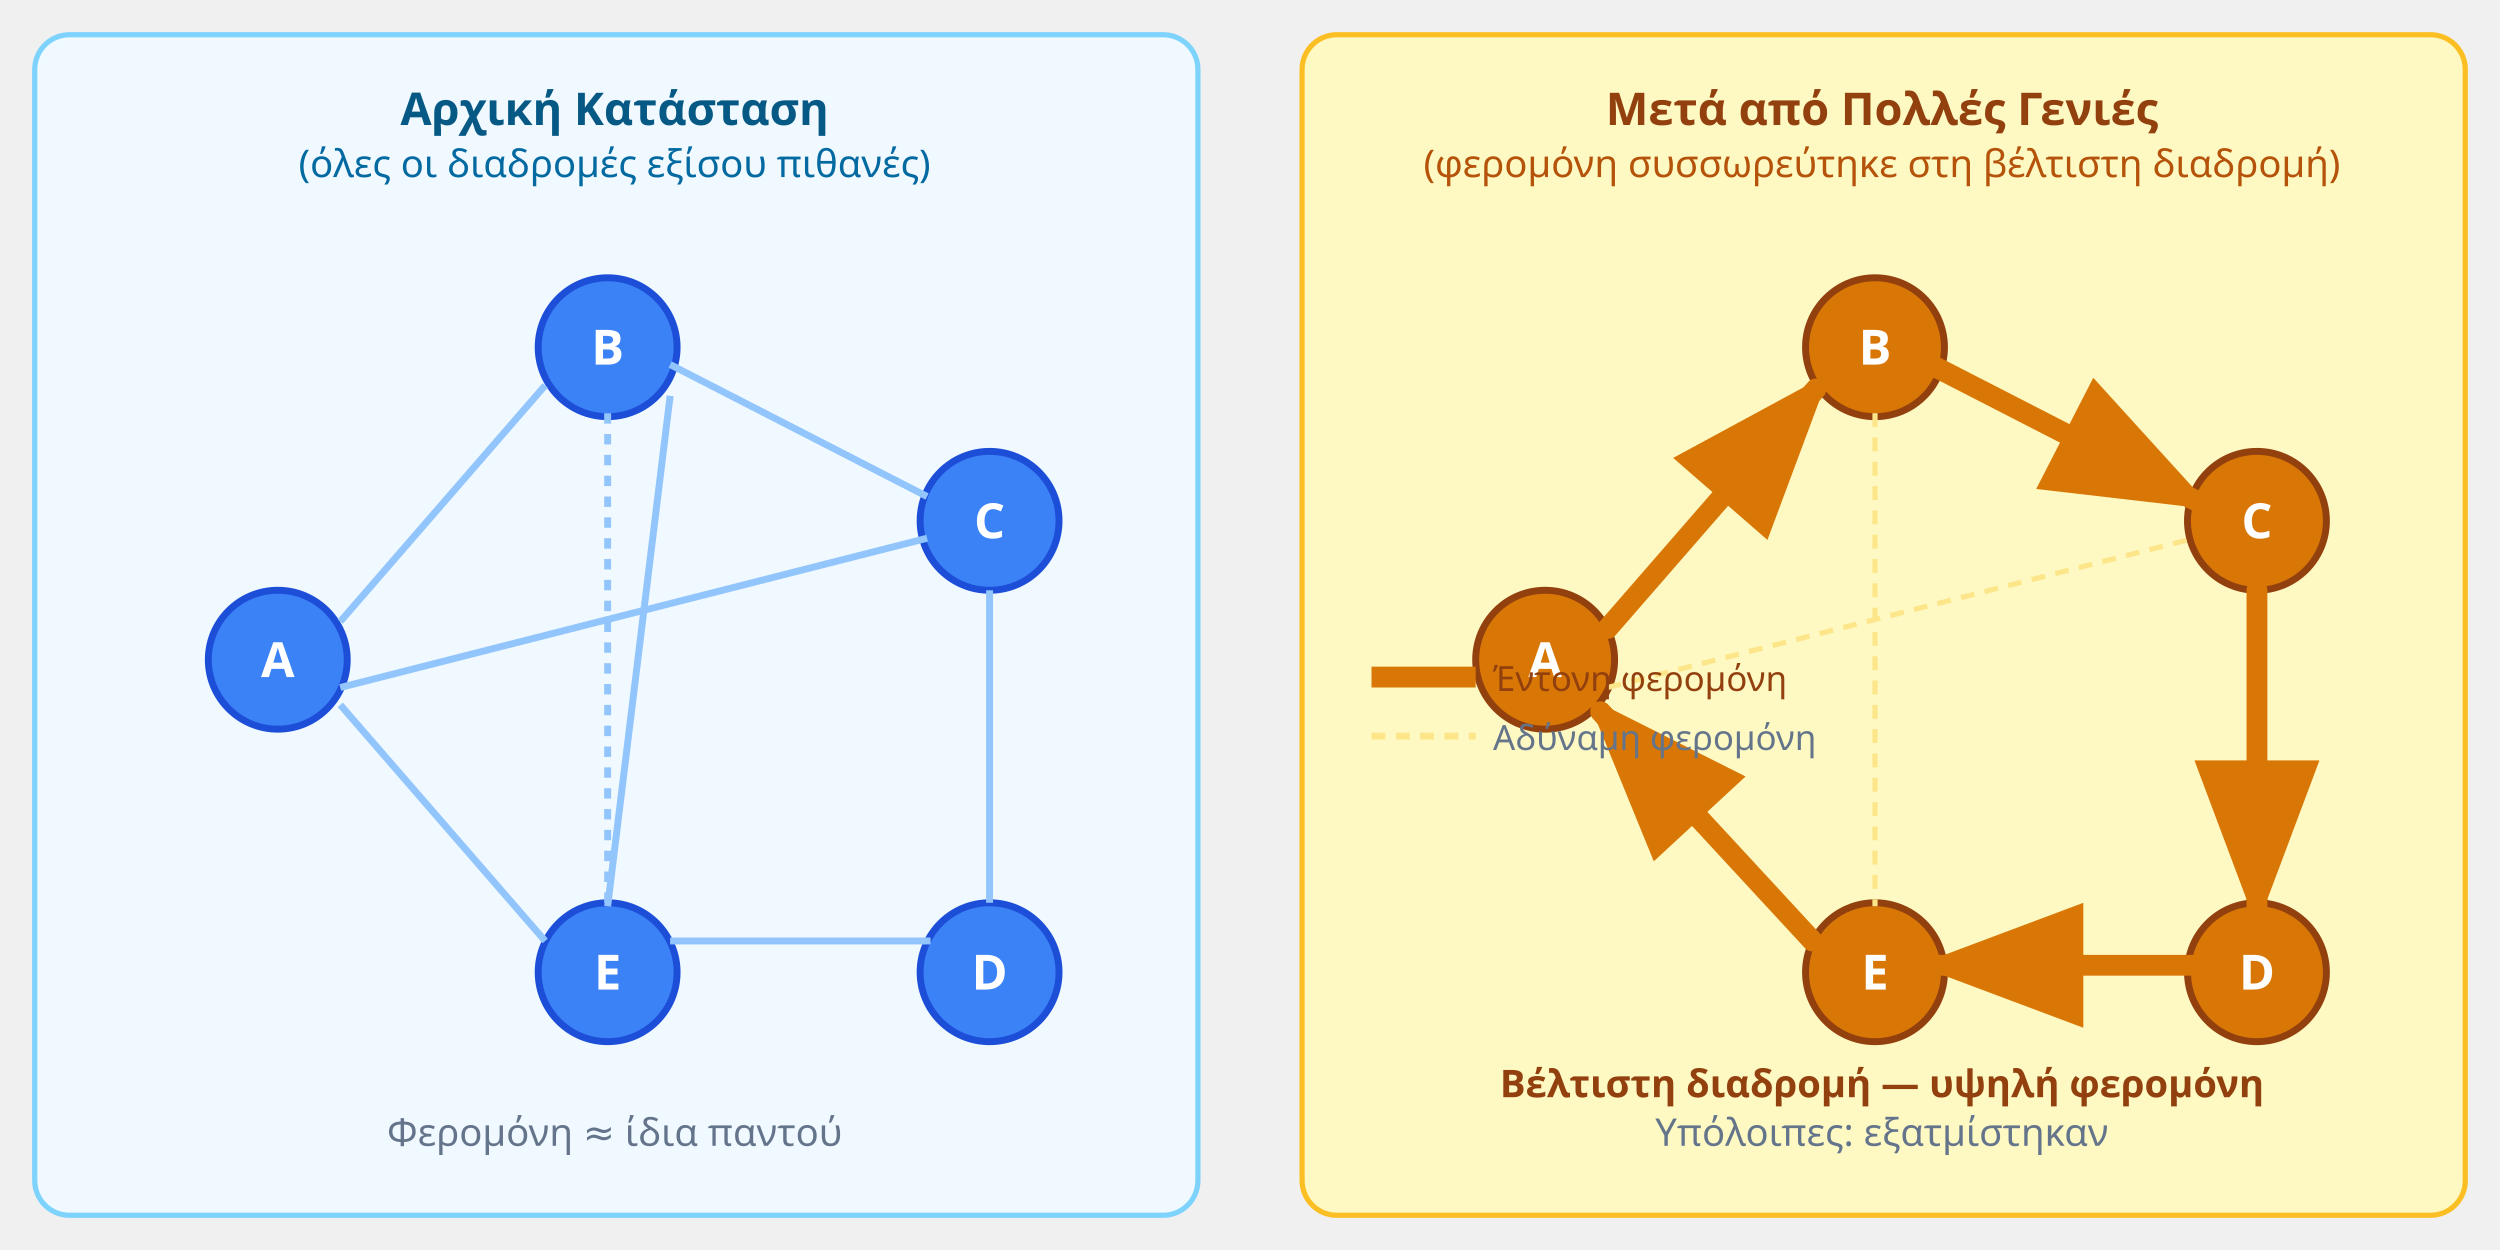
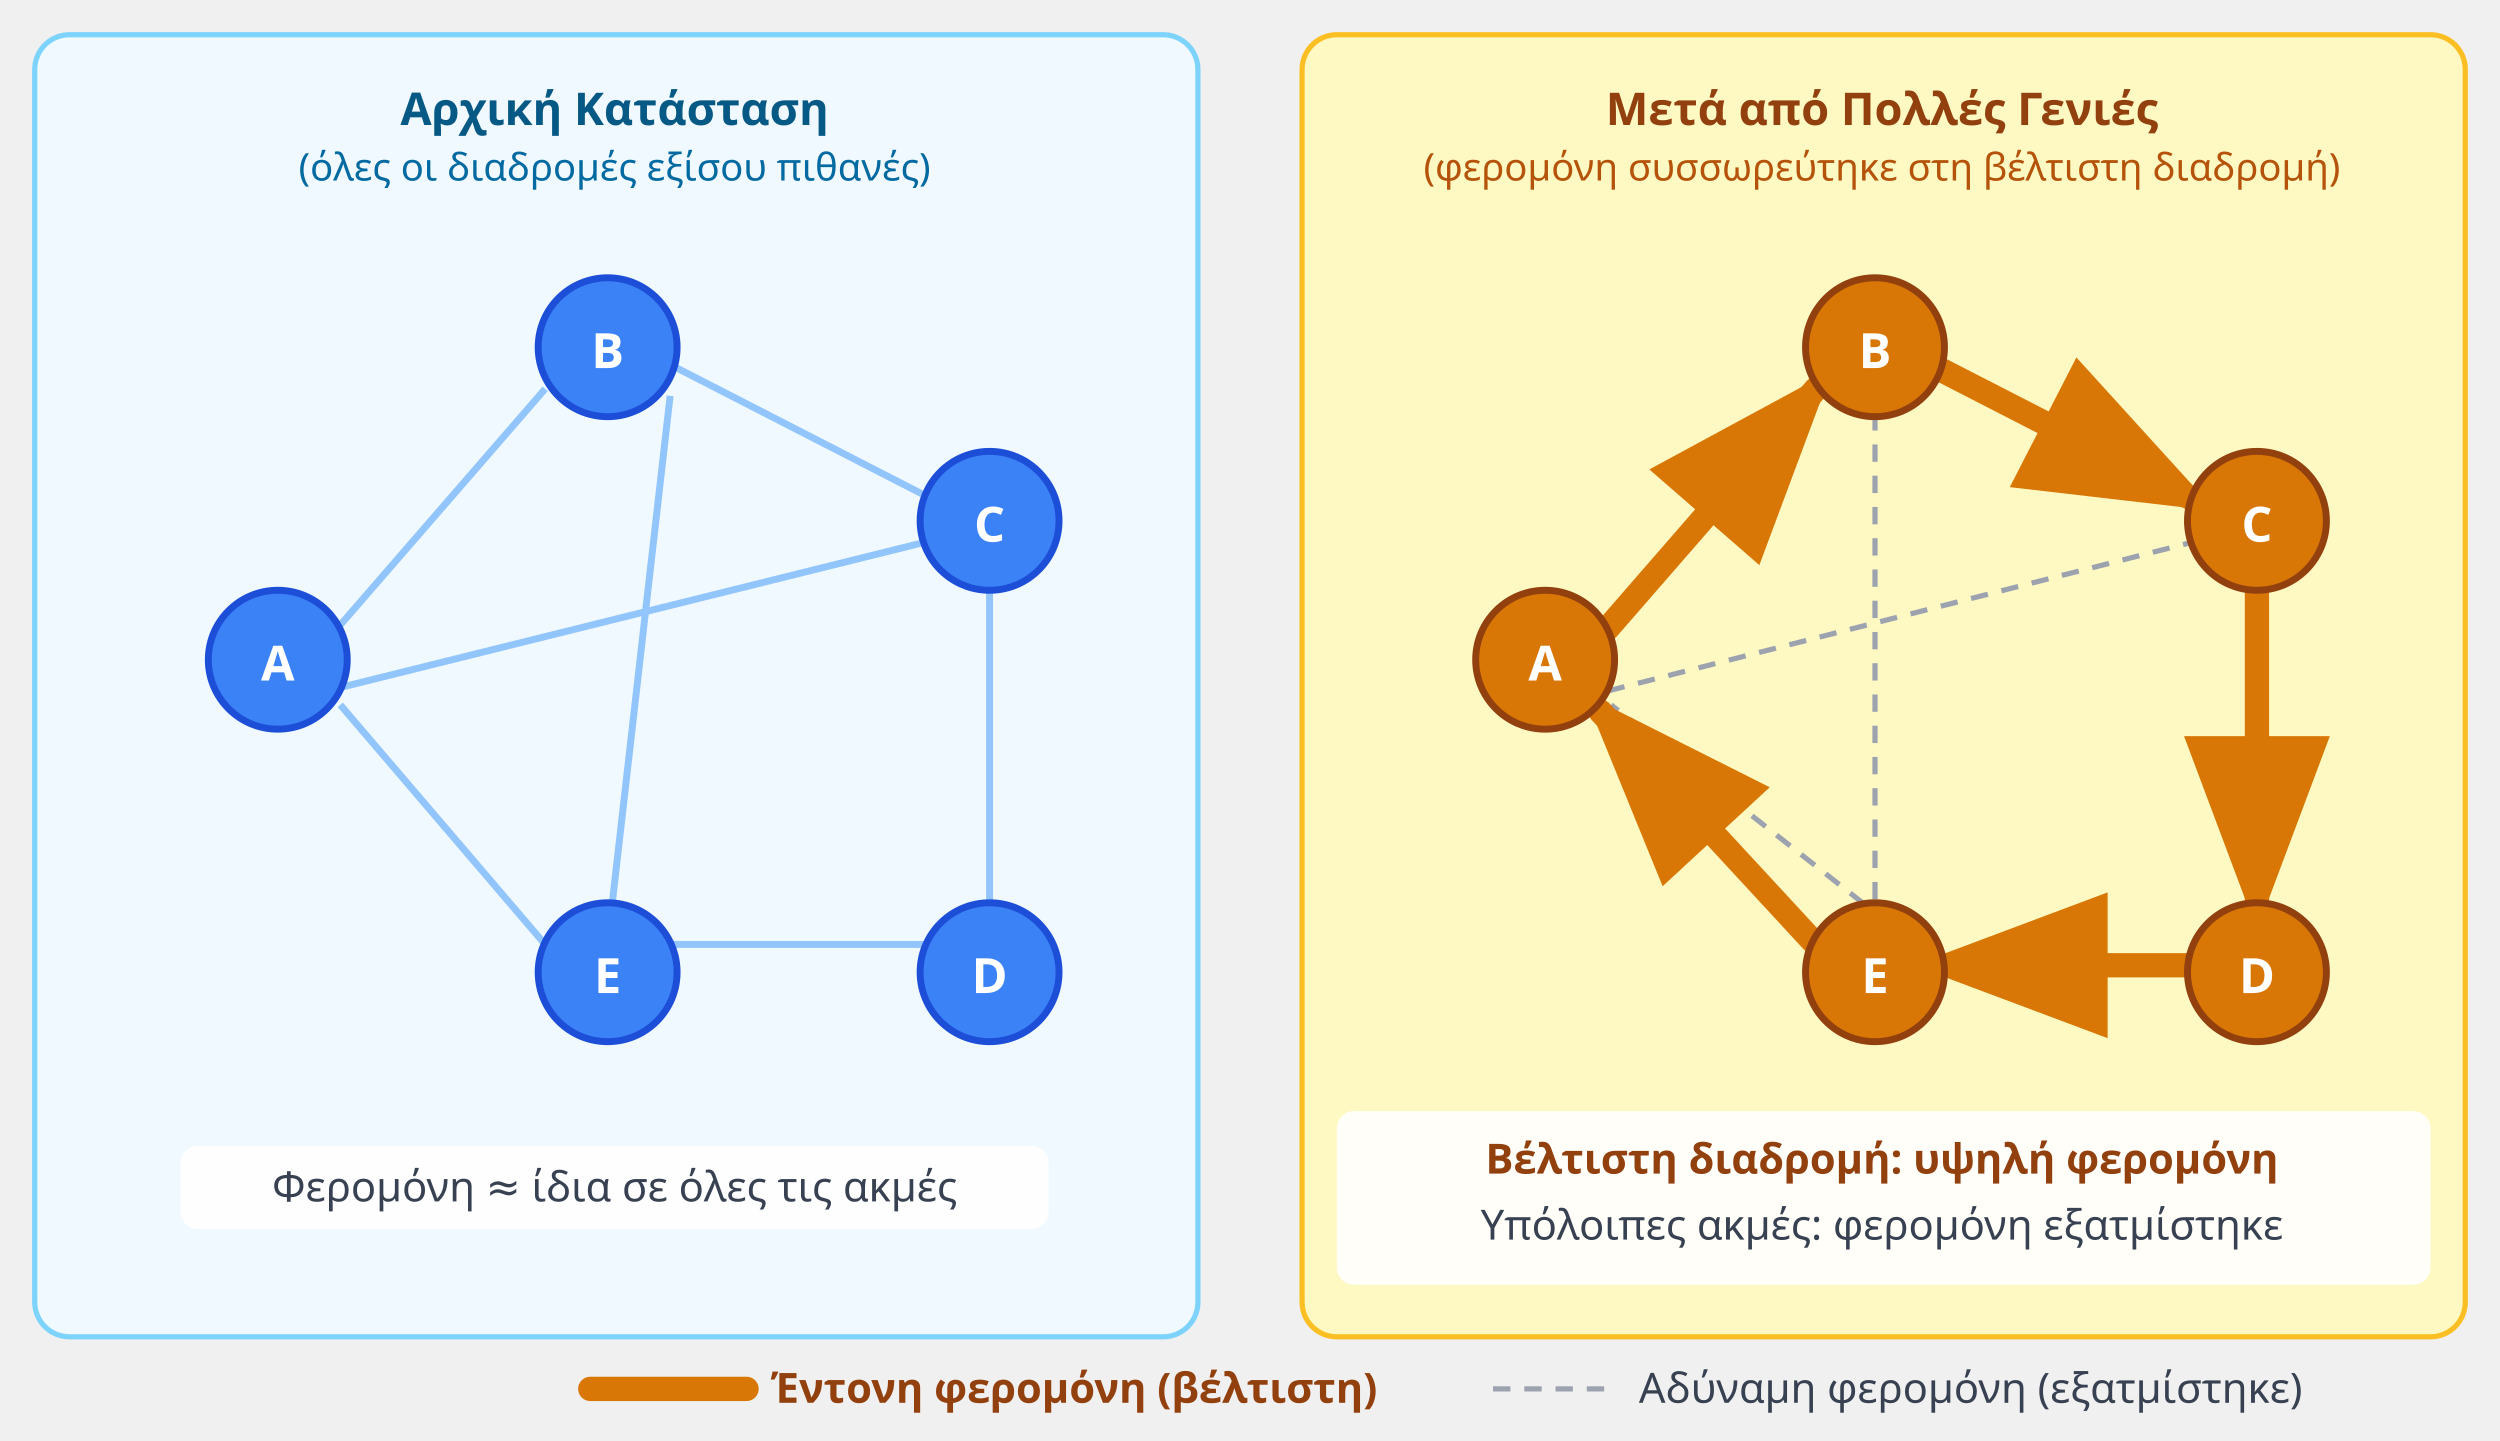
- <svg xmlns="http://www.w3.org/2000/svg" width="720" height="360" viewBox="0 0 720 360">
+ <svg xmlns="http://www.w3.org/2000/svg" width="720" height="415" viewBox="0 0 720 415">
  <defs>
    <marker id="arr" markerWidth="8" markerHeight="6" refX="7" refY="3" orient="auto">
      <polygon points="0 0, 8 3, 0 6" fill="#888" />
    </marker>
    <marker id="arr-thick" markerWidth="8" markerHeight="6" refX="7" refY="3" orient="auto">
      <polygon points="0 0, 8 3, 0 6" fill="#d97706" />
    </marker>
  </defs>
-   <rect x="10" y="10" width="335" height="340" rx="10" fill="#f0f9ff" stroke="#7dd3fc" stroke-width="1.5" />
-   <rect x="375" y="10" width="335" height="340" rx="10" fill="#fef9c3" stroke="#fbbf24" stroke-width="1.5" />
+   <rect x="10" y="10" width="335" height="375" rx="10" fill="#f0f9ff" stroke="#7dd3fc" stroke-width="1.5" />
+   <rect x="375" y="10" width="335" height="375" rx="10" fill="#fef9c3" stroke="#fbbf24" stroke-width="1.5" />
  <text x="177" y="36" text-anchor="middle" font-family="sans-serif" font-size="13" font-weight="bold" fill="#075985">Αρχική Κατάσταση</text>
-   <text x="177" y="51" text-anchor="middle" font-family="sans-serif" font-size="11" fill="#0369a1">(όλες οι διαδρομές εξίσου πιθανές)</text>
+   <text x="177" y="52" text-anchor="middle" font-family="sans-serif" font-size="11" fill="#0369a1">(όλες οι διαδρομές εξίσου πιθανές)</text>
  <text x="542" y="36" text-anchor="middle" font-family="sans-serif" font-size="13" font-weight="bold" fill="#92400e">Μετά από Πολλές Γενιές</text>
-   <text x="542" y="51" text-anchor="middle" font-family="sans-serif" font-size="11" fill="#b45309">(φερομόνη συσσωρεύτηκε στη βέλτιστη διαδρομή)</text>
+   <text x="542" y="52" text-anchor="middle" font-family="sans-serif" font-size="11" fill="#b45309">(φερομόνη συσσωρεύτηκε στη βέλτιστη διαδρομή)</text>
+   <g stroke="#93c5fd" stroke-width="2" fill="none">
+     <line x1="98" y1="180" x2="157" y2="112" />
+     <line x1="193" y1="105" x2="267" y2="143" />
+     <line x1="285" y1="170" x2="285" y2="262" />
+     <line x1="268" y1="272" x2="193" y2="272" />
+     <line x1="157" y1="272" x2="98" y2="203" />
+     <line x1="98" y1="198" x2="267" y2="156" />
+     <line x1="193" y1="114" x2="176" y2="263" />
+   </g>
  <circle cx="80" cy="190" r="20" fill="#3b82f6" stroke="#1d4ed8" stroke-width="2" />
-   <text x="80" y="195" text-anchor="middle" font-family="sans-serif" font-size="14" font-weight="bold" fill="white">A</text>
+   <text x="80" y="196" text-anchor="middle" font-family="sans-serif" font-size="14" font-weight="bold" fill="white">A</text>
  <circle cx="175" cy="100" r="20" fill="#3b82f6" stroke="#1d4ed8" stroke-width="2" />
-   <text x="175" y="105" text-anchor="middle" font-family="sans-serif" font-size="14" font-weight="bold" fill="white">B</text>
+   <text x="175" y="106" text-anchor="middle" font-family="sans-serif" font-size="14" font-weight="bold" fill="white">B</text>
  <circle cx="285" cy="150" r="20" fill="#3b82f6" stroke="#1d4ed8" stroke-width="2" />
-   <text x="285" y="155" text-anchor="middle" font-family="sans-serif" font-size="14" font-weight="bold" fill="white">C</text>
+   <text x="285" y="156" text-anchor="middle" font-family="sans-serif" font-size="14" font-weight="bold" fill="white">C</text>
  <circle cx="285" cy="280" r="20" fill="#3b82f6" stroke="#1d4ed8" stroke-width="2" />
-   <text x="285" y="285" text-anchor="middle" font-family="sans-serif" font-size="14" font-weight="bold" fill="white">D</text>
+   <text x="285" y="286" text-anchor="middle" font-family="sans-serif" font-size="14" font-weight="bold" fill="white">D</text>
  <circle cx="175" cy="280" r="20" fill="#3b82f6" stroke="#1d4ed8" stroke-width="2" />
-   <text x="175" y="285" text-anchor="middle" font-family="sans-serif" font-size="14" font-weight="bold" fill="white">E</text>
-   <line x1="98" y1="179" x2="157" y2="111" stroke="#93c5fd" stroke-width="2" />
-   <line x1="193" y1="105" x2="267" y2="143" stroke="#93c5fd" stroke-width="2" />
-   <line x1="285" y1="170" x2="285" y2="260" stroke="#93c5fd" stroke-width="2" />
-   <line x1="268" y1="271" x2="193" y2="271" stroke="#93c5fd" stroke-width="2" />
-   <line x1="157" y1="271" x2="98" y2="203" stroke="#93c5fd" stroke-width="2" />
-   <line x1="98" y1="198" x2="267" y2="155" stroke="#93c5fd" stroke-width="2" />
-   <line x1="193" y1="114" x2="175" y2="261" stroke="#93c5fd" stroke-width="2" />
-   <line x1="175" y1="119" x2="175" y2="261" stroke="#93c5fd" stroke-width="2" stroke-dasharray="3,3" />
-   <text x="177" y="330" text-anchor="middle" font-family="sans-serif" font-size="11" fill="#64748b">Φερομόνη ≈ ίδια παντού</text>
+   <text x="175" y="286" text-anchor="middle" font-family="sans-serif" font-size="14" font-weight="bold" fill="white">E</text>
+   <rect x="52" y="330" width="250" height="24" rx="5" fill="white" opacity="0.9" />
+   <text x="177" y="346" text-anchor="middle" font-family="sans-serif" font-size="12" fill="#374151">Φερομόνη ≈ ίδια σε όλες τις ακμές</text>
+   <g stroke="#9ca3af" stroke-width="1.5" stroke-dasharray="5,4" fill="none">
+     <line x1="540" y1="119" x2="540" y2="262" />
+     <line x1="463" y1="199" x2="632" y2="156" />
+     <line x1="558" y1="277" x2="464" y2="203" />
+   </g>
+   <line x1="463" y1="181" x2="523" y2="112" stroke="#d97706" stroke-width="7" stroke-linecap="round" marker-end="url(#arr-thick)" />
+   <line x1="558" y1="106" x2="632" y2="144" stroke="#d97706" stroke-width="7" stroke-linecap="round" marker-end="url(#arr-thick)" />
+   <line x1="650" y1="170" x2="650" y2="261" stroke="#d97706" stroke-width="7" stroke-linecap="round" marker-end="url(#arr-thick)" />
+   <line x1="632" y1="278" x2="558" y2="278" stroke="#d97706" stroke-width="7" stroke-linecap="round" marker-end="url(#arr-thick)" />
+   <line x1="522" y1="271" x2="461" y2="205" stroke="#d97706" stroke-width="7" stroke-linecap="round" marker-end="url(#arr-thick)" />
  <circle cx="445" cy="190" r="20" fill="#d97706" stroke="#92400e" stroke-width="2" />
-   <text x="445" y="195" text-anchor="middle" font-family="sans-serif" font-size="14" font-weight="bold" fill="white">A</text>
+   <text x="445" y="196" text-anchor="middle" font-family="sans-serif" font-size="14" font-weight="bold" fill="white">A</text>
  <circle cx="540" cy="100" r="20" fill="#d97706" stroke="#92400e" stroke-width="2" />
-   <text x="540" y="105" text-anchor="middle" font-family="sans-serif" font-size="14" font-weight="bold" fill="white">B</text>
+   <text x="540" y="106" text-anchor="middle" font-family="sans-serif" font-size="14" font-weight="bold" fill="white">B</text>
  <circle cx="650" cy="150" r="20" fill="#d97706" stroke="#92400e" stroke-width="2" />
-   <text x="650" y="155" text-anchor="middle" font-family="sans-serif" font-size="14" font-weight="bold" fill="white">C</text>
+   <text x="650" y="156" text-anchor="middle" font-family="sans-serif" font-size="14" font-weight="bold" fill="white">C</text>
  <circle cx="650" cy="280" r="20" fill="#d97706" stroke="#92400e" stroke-width="2" />
-   <text x="650" y="285" text-anchor="middle" font-family="sans-serif" font-size="14" font-weight="bold" fill="white">D</text>
+   <text x="650" y="286" text-anchor="middle" font-family="sans-serif" font-size="14" font-weight="bold" fill="white">D</text>
  <circle cx="540" cy="280" r="20" fill="#d97706" stroke="#92400e" stroke-width="2" />
-   <text x="540" y="285" text-anchor="middle" font-family="sans-serif" font-size="14" font-weight="bold" fill="white">E</text>
-   <line x1="463" y1="179" x2="522" y2="111" stroke="#fde68a" stroke-width="1.5" stroke-dasharray="4,3" />
-   <line x1="540" y1="119" x2="540" y2="261" stroke="#fde68a" stroke-width="1.5" stroke-dasharray="4,3" />
-   <line x1="463" y1="198" x2="632" y2="155" stroke="#fde68a" stroke-width="1.5" stroke-dasharray="4,3" />
-   <line x1="463" y1="181" x2="523" y2="112" stroke="#d97706" stroke-width="6" stroke-linecap="round" marker-end="url(#arr-thick)" />
-   <line x1="558" y1="106" x2="632" y2="144" stroke="#d97706" stroke-width="6" stroke-linecap="round" marker-end="url(#arr-thick)" />
-   <line x1="650" y1="170" x2="650" y2="261" stroke="#d97706" stroke-width="6" stroke-linecap="round" marker-end="url(#arr-thick)" />
-   <line x1="632" y1="278" x2="558" y2="278" stroke="#d97706" stroke-width="6" stroke-linecap="round" marker-end="url(#arr-thick)" />
-   <line x1="522" y1="271" x2="461" y2="205" stroke="#d97706" stroke-width="6" stroke-linecap="round" marker-end="url(#arr-thick)" />
-   <text x="542" y="316" text-anchor="middle" font-family="sans-serif" font-size="11" fill="#92400e" font-weight="bold">Βέλτιστη διαδρομή — υψηλή φερομόνη</text>
-   <text x="542" y="330" text-anchor="middle" font-family="sans-serif" font-size="11" fill="#64748b">Υπόλοιπες: εξατμίστηκαν</text>
-   <line x1="395" y1="195" x2="425" y2="195" stroke="#d97706" stroke-width="6" />
-   <text x="430" y="199" font-family="sans-serif" font-size="10" fill="#92400e">Έντονη φερομόνη</text>
-   <line x1="395" y1="212" x2="425" y2="212" stroke="#fde68a" stroke-width="2" stroke-dasharray="4,3" />
-   <text x="430" y="216" font-family="sans-serif" font-size="10" fill="#64748b">Αδύναμη φερομόνη</text>
+   <text x="540" y="286" text-anchor="middle" font-family="sans-serif" font-size="14" font-weight="bold" fill="white">E</text>
+   <rect x="385" y="320" width="315" height="50" rx="5" fill="white" opacity="0.9" />
+   <text x="542" y="338" text-anchor="middle" font-family="sans-serif" font-size="12" font-weight="bold" fill="#92400e">Βέλτιστη διαδρομή: υψηλή φερομόνη</text>
+   <text x="542" y="357" text-anchor="middle" font-family="sans-serif" font-size="12" fill="#374151">Υπόλοιπες ακμές: φερομόνη εξατμίστηκε</text>
+   <line x1="170" y1="400" x2="215" y2="400" stroke="#d97706" stroke-width="7" stroke-linecap="round" />
+   <text x="222" y="404" font-family="sans-serif" font-size="12" fill="#92400e" font-weight="bold">Έντονη φερομόνη (βέλτιστη)</text>
+   <line x1="430" y1="400" x2="465" y2="400" stroke="#9ca3af" stroke-width="1.5" stroke-dasharray="5,4" />
+   <text x="472" y="404" font-family="sans-serif" font-size="12" fill="#374151">Αδύναμη φερομόνη (εξατμίστηκε)</text>
</svg>
